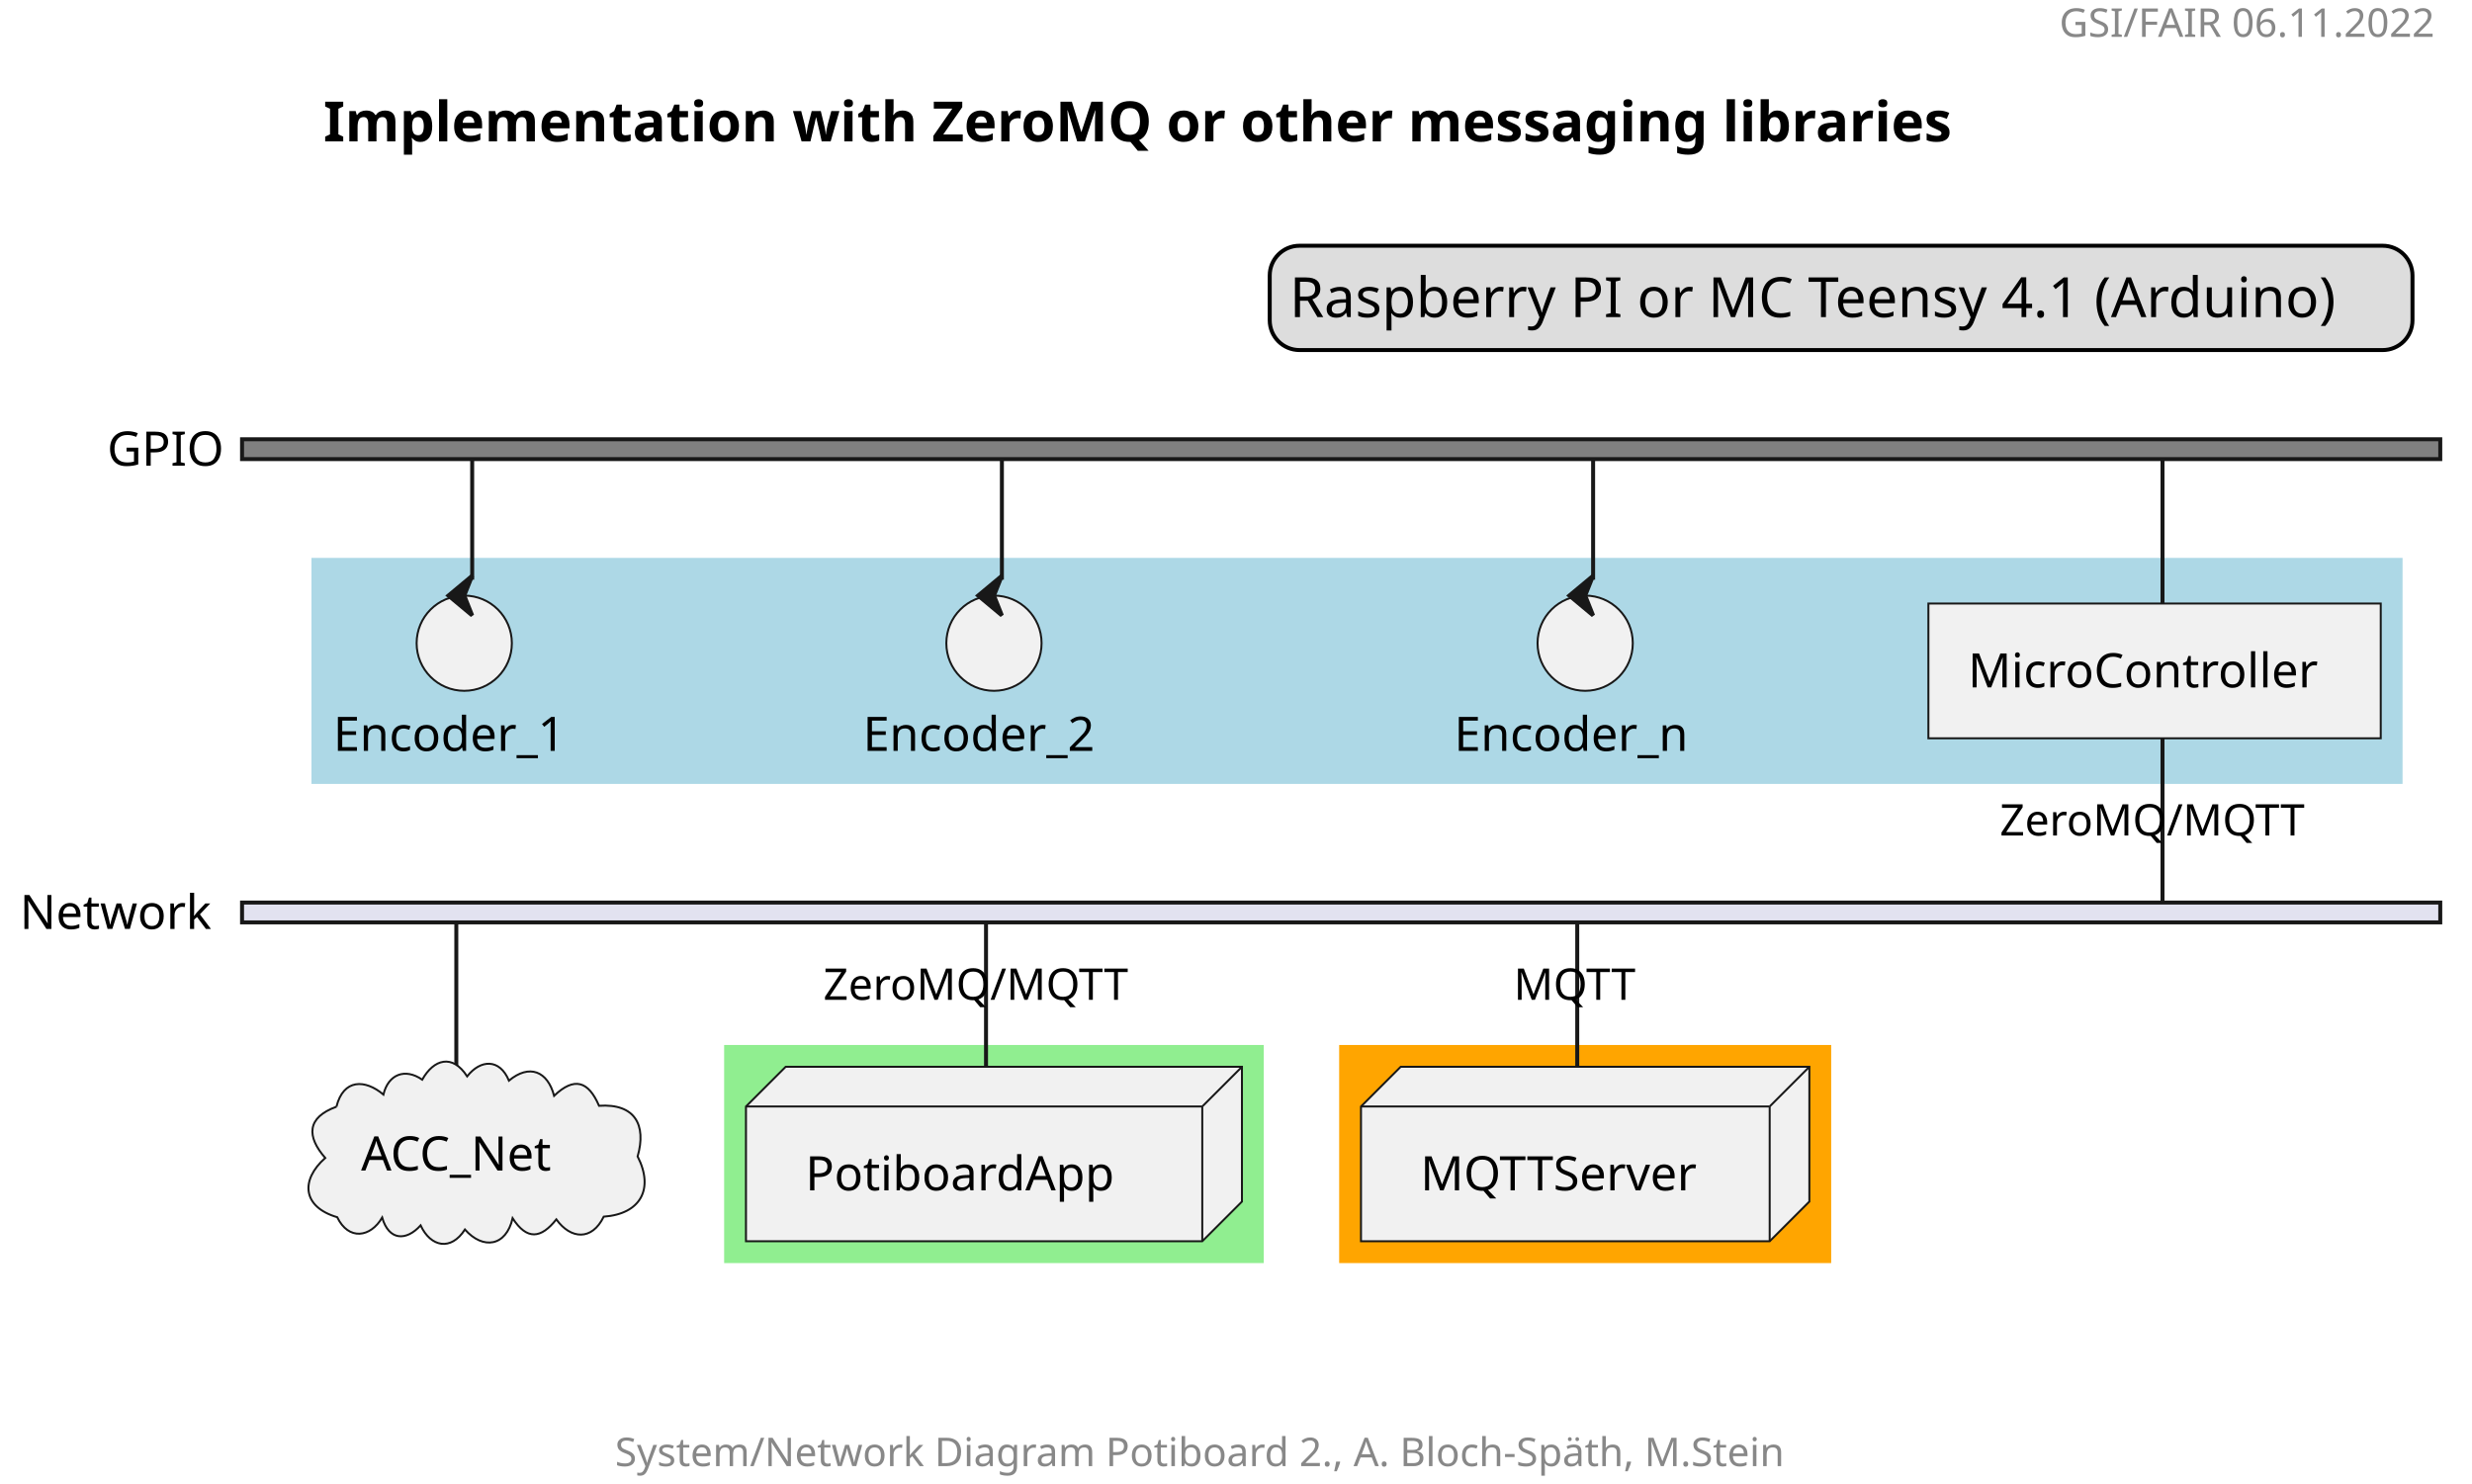
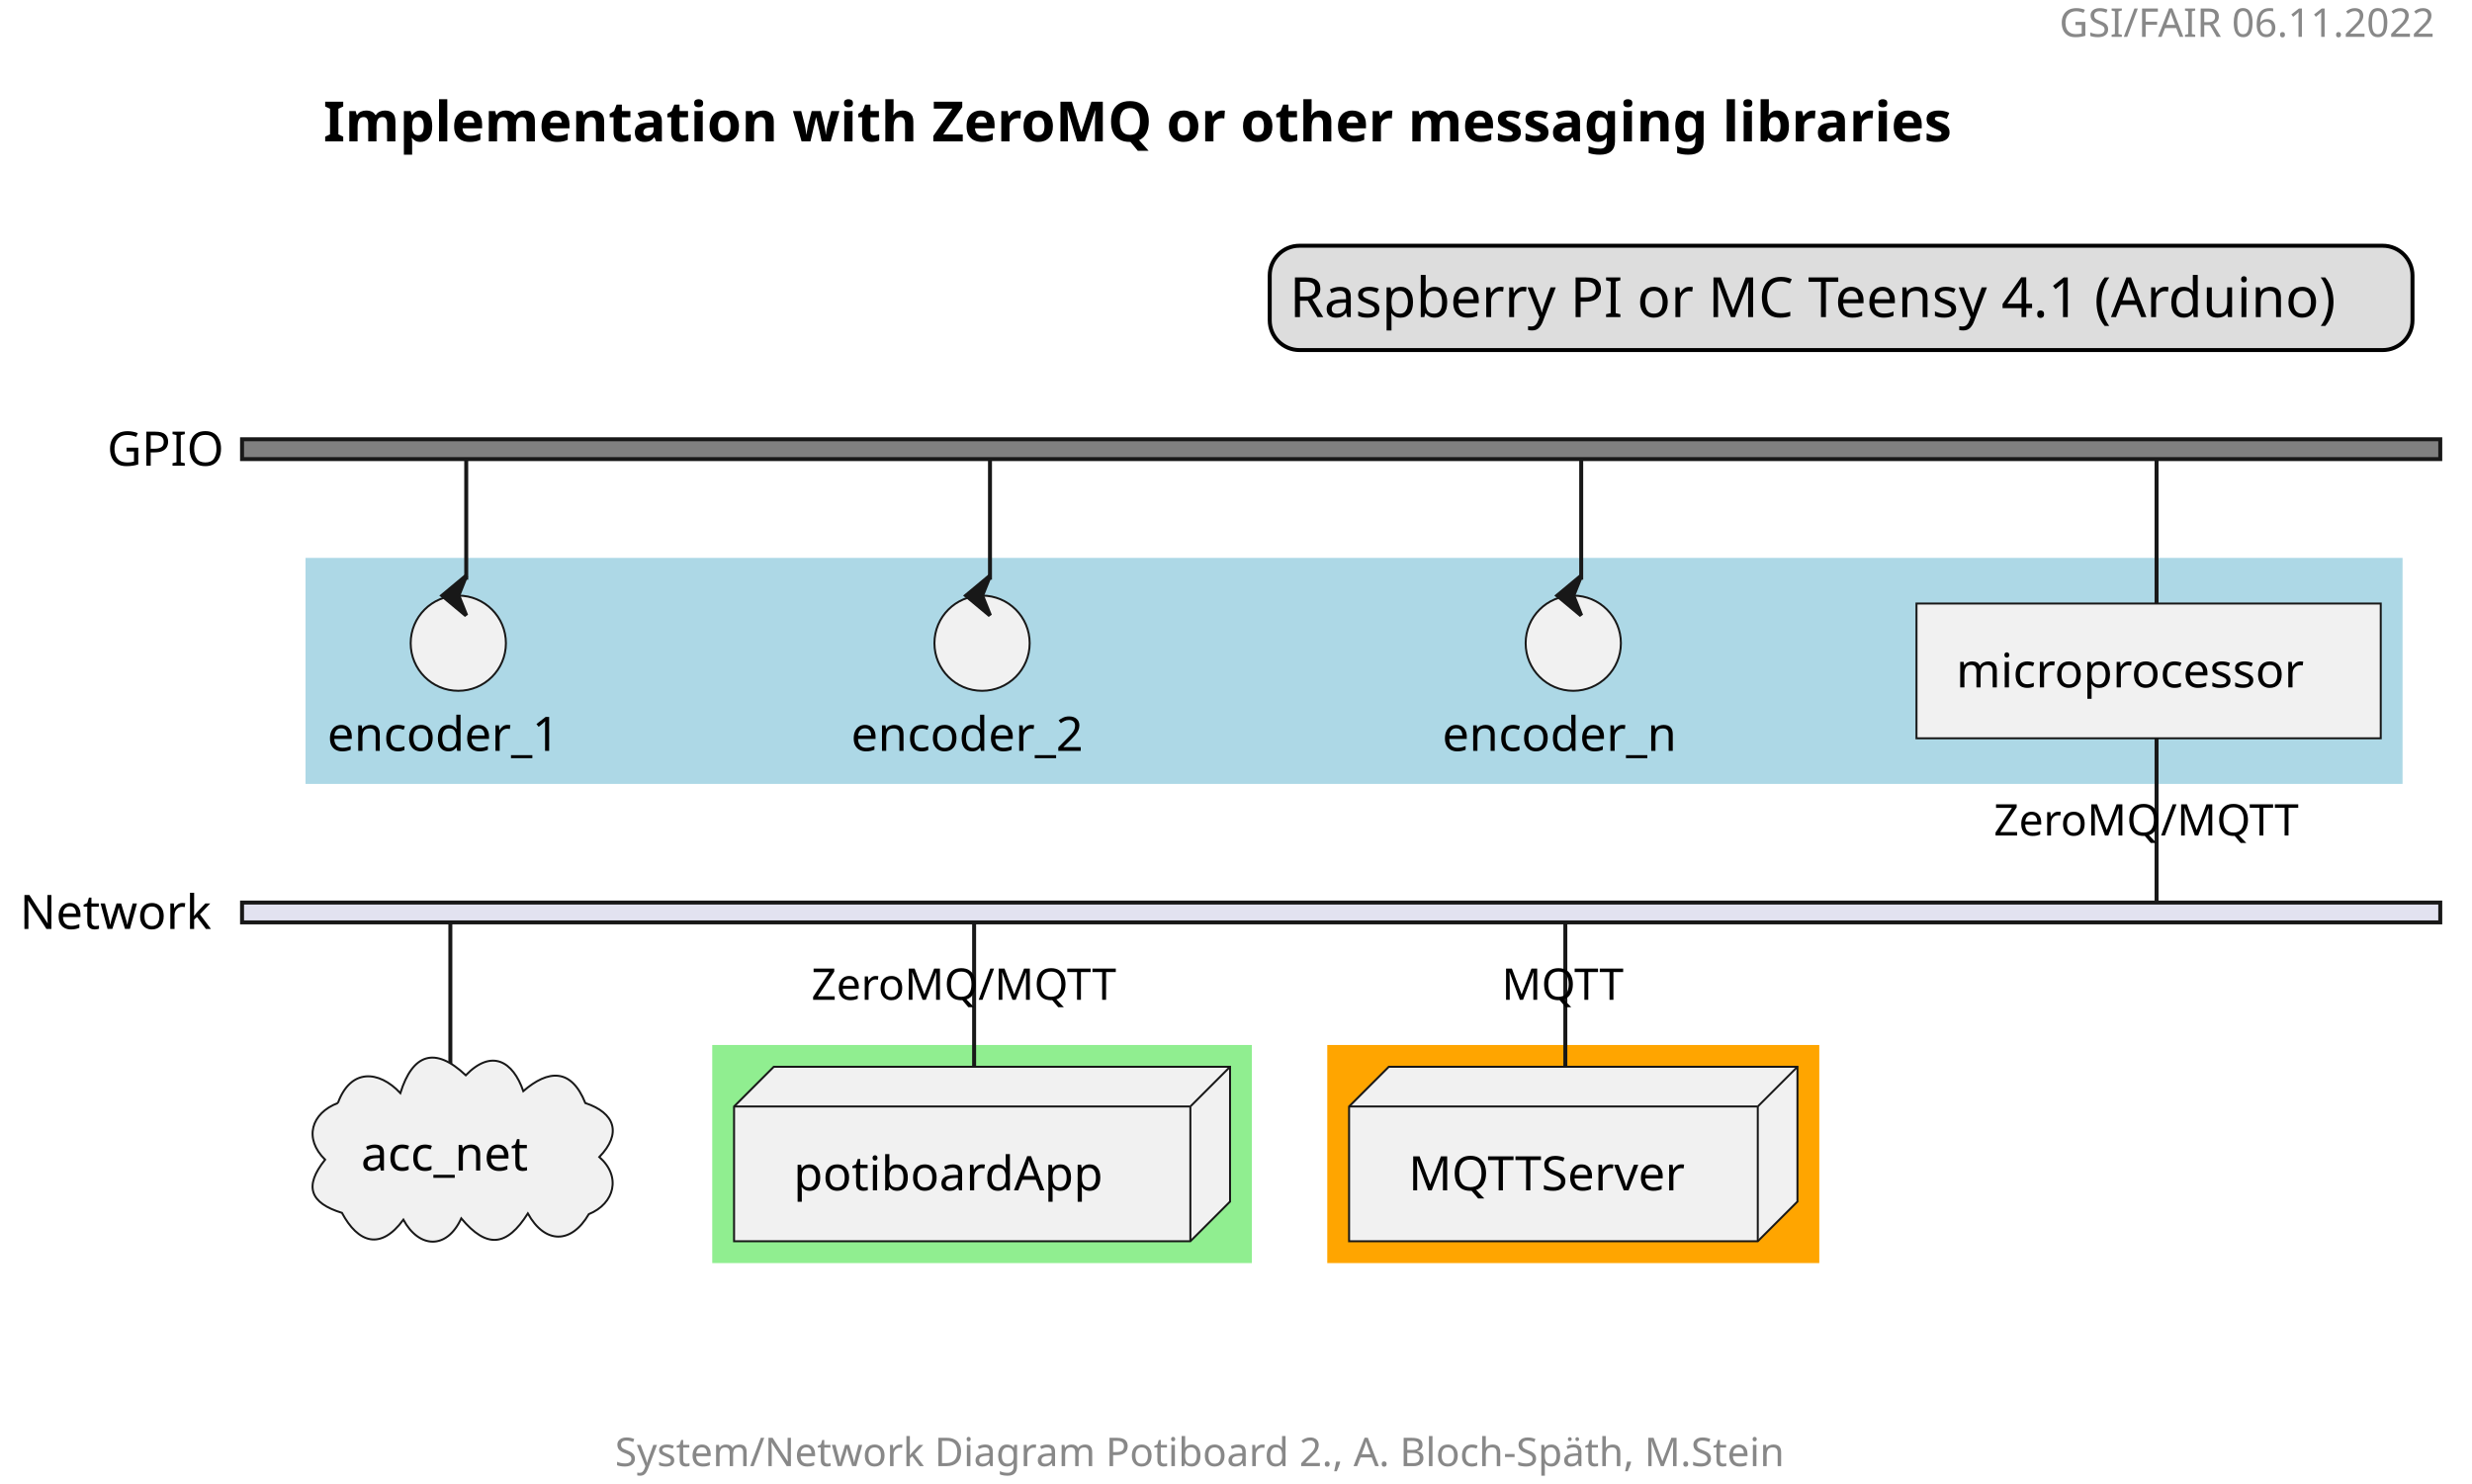
<svg xmlns="http://www.w3.org/2000/svg" contentStyleType="text/css" height="374px" preserveAspectRatio="none" style="width:623px;height:374px;background:#FFFFFF;" version="1.1" viewBox="0 0 623 374" width="623px" zoomAndPan="magnify">
  <defs />
  <g>
    <rect fill="none" height="11.641" style="stroke:none;stroke-width:1.0;" width="101" x="519" y="0" />
    <text fill="#888888" font-family="sans-serif" font-size="10" lengthAdjust="spacing" textLength="101" x="519" y="9.282">GSI/FAIR 06.11.2022</text>
    <rect fill="none" height="26.297" id="_title" style="stroke:none;stroke-width:1.0;" width="467" x="76.5" y="17.641" />
    <text fill="#000000" font-family="sans-serif" font-size="14" font-weight="bold" lengthAdjust="spacing" textLength="457" x="81.5" y="35.636">Implementation with ZeroMQ or other messaging libraries</text>
    <rect fill="#DDDDDD" height="26.297" id="_legend" rx="7.5" ry="7.5" style="stroke:#000000;stroke-width:1.0;" width="288" x="320" y="61.938" />
    <text fill="#000000" font-family="sans-serif" font-size="14" lengthAdjust="spacing" textLength="278" x="325" y="79.933">Raspberry PI or MC Teensy 4.1 (Arduino)</text>
    <text fill="#000000" font-family="sans-serif" font-size="12" lengthAdjust="spacing" textLength="29" x="27" y="117.373">GPIO</text>
    <text fill="#000000" font-family="sans-serif" font-size="12" lengthAdjust="spacing" textLength="51" x="5" y="234.147">Network</text>
-     <rect fill="#ADD8E6" height="55.969" style="stroke:#ADD8E6;stroke-width:1.0;" width="526" x="79" y="141.121" />
-     <rect fill="#90EE90" height="53.969" style="stroke:#90EE90;stroke-width:1.0;" width="135" x="183" y="263.894" />
-     <rect fill="#FFA500" height="53.969" style="stroke:#FFA500;stroke-width:1.0;" width="123" x="338" y="263.894" />
+     <rect fill="#ADD8E6" height="55.969" style="stroke:#ADD8E6;stroke-width:1.0;" width="527.5" x="77.5" y="141.121" />
+     <rect fill="#90EE90" height="53.969" style="stroke:#90EE90;stroke-width:1.0;" width="135" x="180" y="263.894" />
+     <rect fill="#FFA500" height="53.969" style="stroke:#FFA500;stroke-width:1.0;" width="123" x="335" y="263.894" />
    <rect fill="#808080" height="5" style="stroke:#181818;stroke-width:1.0;" width="554" x="61" y="110.719" />
    <rect fill="#E2E2F0" height="5" style="stroke:#181818;stroke-width:1.0;" width="554" x="61" y="227.492" />
-     <path d="M119,115.719 L119,146.121 " fill="none" style="stroke:#181818;stroke-width:1.0;" />
-     <path d="M252.5,115.719 L252.5,146.121 " fill="none" style="stroke:#181818;stroke-width:1.0;" />
-     <path d="M401.5,115.719 L401.5,146.121 " fill="none" style="stroke:#181818;stroke-width:1.0;" />
-     <path d="M545,115.719 L545,152.121 " fill="none" style="stroke:#181818;stroke-width:1.0;" />
-     <path d="M545,186.09 L545,227.492 " fill="none" style="stroke:#181818;stroke-width:1.0;" />
-     <text fill="#000000" font-family="sans-serif" font-size="11" lengthAdjust="spacing" textLength="82" x="504" y="210.599">ZeroMQ/MQTT</text>
-     <path d="M115,232.492 L115,268.894 " fill="none" style="stroke:#181818;stroke-width:1.0;" />
-     <path d="M248.5,232.492 L248.5,268.894 " fill="none" style="stroke:#181818;stroke-width:1.0;" />
-     <text fill="#000000" font-family="sans-serif" font-size="11" lengthAdjust="spacing" textLength="82" x="207.5" y="252.001">ZeroMQ/MQTT</text>
-     <path d="M397.5,232.492 L397.5,268.894 " fill="none" style="stroke:#181818;stroke-width:1.0;" />
-     <text fill="#000000" font-family="sans-serif" font-size="11" lengthAdjust="spacing" textLength="32" x="381.5" y="252.001">MQTT</text>
-     <ellipse cx="117" cy="162.121" fill="#F1F1F1" rx="12" ry="12" style="stroke:#181818;stroke-width:0.5;" />
-     <polygon fill="#181818" points="113,150.121,119,145.121,117,150.121,119,155.121,113,150.121" style="stroke:#181818;stroke-width:1.0;" />
-     <text fill="#000000" font-family="sans-serif" font-size="12" lengthAdjust="spacing" textLength="66" x="84" y="189.26">Encoder_1</text>
-     <ellipse cx="250.5" cy="162.121" fill="#F1F1F1" rx="12" ry="12" style="stroke:#181818;stroke-width:0.5;" />
-     <polygon fill="#181818" points="246.5,150.121,252.5,145.121,250.5,150.121,252.5,155.121,246.5,150.121" style="stroke:#181818;stroke-width:1.0;" />
-     <text fill="#000000" font-family="sans-serif" font-size="12" lengthAdjust="spacing" textLength="66" x="217.5" y="189.26">Encoder_2</text>
-     <ellipse cx="399.5" cy="162.121" fill="#F1F1F1" rx="12" ry="12" style="stroke:#181818;stroke-width:0.5;" />
-     <polygon fill="#181818" points="395.5,150.121,401.5,145.121,399.5,150.121,401.5,155.121,395.5,150.121" style="stroke:#181818;stroke-width:1.0;" />
-     <text fill="#000000" font-family="sans-serif" font-size="12" lengthAdjust="spacing" textLength="66" x="366.5" y="189.26">Encoder_n</text>
-     <rect fill="#F1F1F1" height="33.969" style="stroke:#181818;stroke-width:0.5;" width="114" x="486" y="152.121" />
-     <text fill="#000000" font-family="sans-serif" font-size="12" lengthAdjust="spacing" textLength="94" x="496" y="173.26">MicroController</text>
-     <path d="M84.787,278.958 C86.548,271.88 92.027,272.01 96.628,275.889 C97.851,270.787 102.07,269.121 106.409,272.135 C109.318,266.958 114.019,265.551 117.731,271.303 C121.077,267.029 125.929,266.748 128.266,272.377 C133.428,268.092 138.011,269.996 139.65,276.201 C144.769,271.316 148.309,272.527 150.968,278.716 C159.981,278.107 162.977,283.495 160.696,291.488 C164.899,299.728 161.4,305.999 152.151,306.666 C149.176,312.805 143.824,312.373 140.209,307.35 C136.323,312.241 132.808,312.637 129.192,307.067 C127.544,314.207 121.724,315.047 117.174,309.906 C113.627,315.416 108.532,314.303 106.001,308.868 C102.331,312.915 97.984,312.69 96.317,306.897 C93.361,311.945 87.85,312.729 84.986,306.803 C76.241,304.228 75.63,297.486 81.968,291.864 C77.248,286.473 77.278,281.677 84.787,278.958 " fill="#F1F1F1" style="stroke:#181818;stroke-width:0.5;" />
-     <text fill="#000000" font-family="sans-serif" font-size="12" lengthAdjust="spacing" textLength="52" x="91" y="295.033">ACC_Net</text>
-     <polygon fill="#F1F1F1" points="188,278.894,198,268.894,313,268.894,313,302.863,303,312.863,188,312.863,188,278.894" style="stroke:#181818;stroke-width:0.5;" />
-     <line style="stroke:#181818;stroke-width:0.5;" x1="303" x2="313" y1="278.894" y2="268.894" />
-     <line style="stroke:#181818;stroke-width:0.5;" x1="188" x2="303" y1="278.894" y2="278.894" />
-     <line style="stroke:#181818;stroke-width:0.5;" x1="303" x2="303" y1="278.894" y2="312.863" />
-     <text fill="#000000" font-family="sans-serif" font-size="12" lengthAdjust="spacing" textLength="85" x="203" y="300.033">PotiboardApp</text>
-     <polygon fill="#F1F1F1" points="343,278.894,353,268.894,456,268.894,456,302.863,446,312.863,343,312.863,343,278.894" style="stroke:#181818;stroke-width:0.5;" />
-     <line style="stroke:#181818;stroke-width:0.5;" x1="446" x2="456" y1="278.894" y2="268.894" />
-     <line style="stroke:#181818;stroke-width:0.5;" x1="343" x2="446" y1="278.894" y2="278.894" />
-     <line style="stroke:#181818;stroke-width:0.5;" x1="446" x2="446" y1="278.894" y2="312.863" />
-     <text fill="#000000" font-family="sans-serif" font-size="12" lengthAdjust="spacing" textLength="73" x="358" y="300.033">MQTTServer</text>
+     <path d="M117.5,115.719 L117.5,146.121 " fill="none" style="stroke:#181818;stroke-width:1.0;" />
+     <path d="M249.5,115.719 L249.5,146.121 " fill="none" style="stroke:#181818;stroke-width:1.0;" />
+     <path d="M398.5,115.719 L398.5,146.121 " fill="none" style="stroke:#181818;stroke-width:1.0;" />
+     <path d="M543.5,115.719 L543.5,152.121 " fill="none" style="stroke:#181818;stroke-width:1.0;" />
+     <path d="M543.5,186.09 L543.5,227.492 " fill="none" style="stroke:#181818;stroke-width:1.0;" />
+     <text fill="#000000" font-family="sans-serif" font-size="11" lengthAdjust="spacing" textLength="82" x="502.5" y="210.599">ZeroMQ/MQTT</text>
+     <path d="M113.5,232.492 L113.5,268.894 " fill="none" style="stroke:#181818;stroke-width:1.0;" />
+     <path d="M245.5,232.492 L245.5,268.894 " fill="none" style="stroke:#181818;stroke-width:1.0;" />
+     <text fill="#000000" font-family="sans-serif" font-size="11" lengthAdjust="spacing" textLength="82" x="204.5" y="252.001">ZeroMQ/MQTT</text>
+     <path d="M394.5,232.492 L394.5,268.894 " fill="none" style="stroke:#181818;stroke-width:1.0;" />
+     <text fill="#000000" font-family="sans-serif" font-size="11" lengthAdjust="spacing" textLength="32" x="378.5" y="252.001">MQTT</text>
+     <ellipse cx="115.5" cy="162.121" fill="#F1F1F1" rx="12" ry="12" style="stroke:#181818;stroke-width:0.5;" />
+     <polygon fill="#181818" points="111.5,150.121,117.5,145.121,115.5,150.121,117.5,155.121,111.5,150.121" style="stroke:#181818;stroke-width:1.0;" />
+     <text fill="#000000" font-family="sans-serif" font-size="12" lengthAdjust="spacing" textLength="66" x="82.5" y="189.26">encoder_1</text>
+     <ellipse cx="247.5" cy="162.121" fill="#F1F1F1" rx="12" ry="12" style="stroke:#181818;stroke-width:0.5;" />
+     <polygon fill="#181818" points="243.5,150.121,249.5,145.121,247.5,150.121,249.5,155.121,243.5,150.121" style="stroke:#181818;stroke-width:1.0;" />
+     <text fill="#000000" font-family="sans-serif" font-size="12" lengthAdjust="spacing" textLength="66" x="214.5" y="189.26">encoder_2</text>
+     <ellipse cx="396.5" cy="162.121" fill="#F1F1F1" rx="12" ry="12" style="stroke:#181818;stroke-width:0.5;" />
+     <polygon fill="#181818" points="392.5,150.121,398.5,145.121,396.5,150.121,398.5,155.121,392.5,150.121" style="stroke:#181818;stroke-width:1.0;" />
+     <text fill="#000000" font-family="sans-serif" font-size="12" lengthAdjust="spacing" textLength="66" x="363.5" y="189.26">encoder_n</text>
+     <rect fill="#F1F1F1" height="33.969" style="stroke:#181818;stroke-width:0.5;" width="117" x="483" y="152.121" />
+     <text fill="#000000" font-family="sans-serif" font-size="12" lengthAdjust="spacing" textLength="97" x="493" y="173.26">microprocessor</text>
+     <path d="M85.16,278.013 C88.338,269.311 95.414,269.687 100.899,275.514 C104.002,265.608 109.59,263.674 117.389,271.027 C123.917,264.289 129.292,267.494 131.882,275.026 C138.151,269.587 143.986,269.178 147.515,278.026 C155.011,280.505 156.769,285.723 151.039,291.629 C156.626,296.526 154.92,303.36 148.394,306.033 C143.951,313.674 137.295,313.554 133.029,305.856 C127.749,314.189 122.718,314.826 116.251,307.096 C112.632,315 105.624,314.733 101.659,307.429 C95.913,315.272 90.21,313.256 86.18,305.704 C78.136,303.228 76.521,299.039 81.931,292.3 C76.494,286.959 78.415,280.6 85.16,278.013 " fill="#F1F1F1" style="stroke:#181818;stroke-width:0.5;" />
+     <text fill="#000000" font-family="sans-serif" font-size="12" lengthAdjust="spacing" textLength="49" x="91" y="295.033">acc_net</text>
+     <polygon fill="#F1F1F1" points="185,278.894,195,268.894,310,268.894,310,302.863,300,312.863,185,312.863,185,278.894" style="stroke:#181818;stroke-width:0.5;" />
+     <line style="stroke:#181818;stroke-width:0.5;" x1="300" x2="310" y1="278.894" y2="268.894" />
+     <line style="stroke:#181818;stroke-width:0.5;" x1="185" x2="300" y1="278.894" y2="278.894" />
+     <line style="stroke:#181818;stroke-width:0.5;" x1="300" x2="300" y1="278.894" y2="312.863" />
+     <text fill="#000000" font-family="sans-serif" font-size="12" lengthAdjust="spacing" textLength="85" x="200" y="300.033">potiboardApp</text>
+     <polygon fill="#F1F1F1" points="340,278.894,350,268.894,453,268.894,453,302.863,443,312.863,340,312.863,340,278.894" style="stroke:#181818;stroke-width:0.5;" />
+     <line style="stroke:#181818;stroke-width:0.5;" x1="443" x2="453" y1="278.894" y2="268.894" />
+     <line style="stroke:#181818;stroke-width:0.5;" x1="340" x2="443" y1="278.894" y2="278.894" />
+     <line style="stroke:#181818;stroke-width:0.5;" x1="443" x2="443" y1="278.894" y2="312.863" />
+     <text fill="#000000" font-family="sans-serif" font-size="12" lengthAdjust="spacing" textLength="73" x="355" y="300.033">MQTTServer</text>
    <rect fill="none" height="11.641" style="stroke:none;stroke-width:1.0;" width="310" x="155" y="360.266" />
    <text fill="#888888" font-family="sans-serif" font-size="10" lengthAdjust="spacing" textLength="310" x="155" y="369.548">System/Network Diagram Potiboard 2., A. Bloch-Späth, M.Stein</text>
  </g>
</svg>
